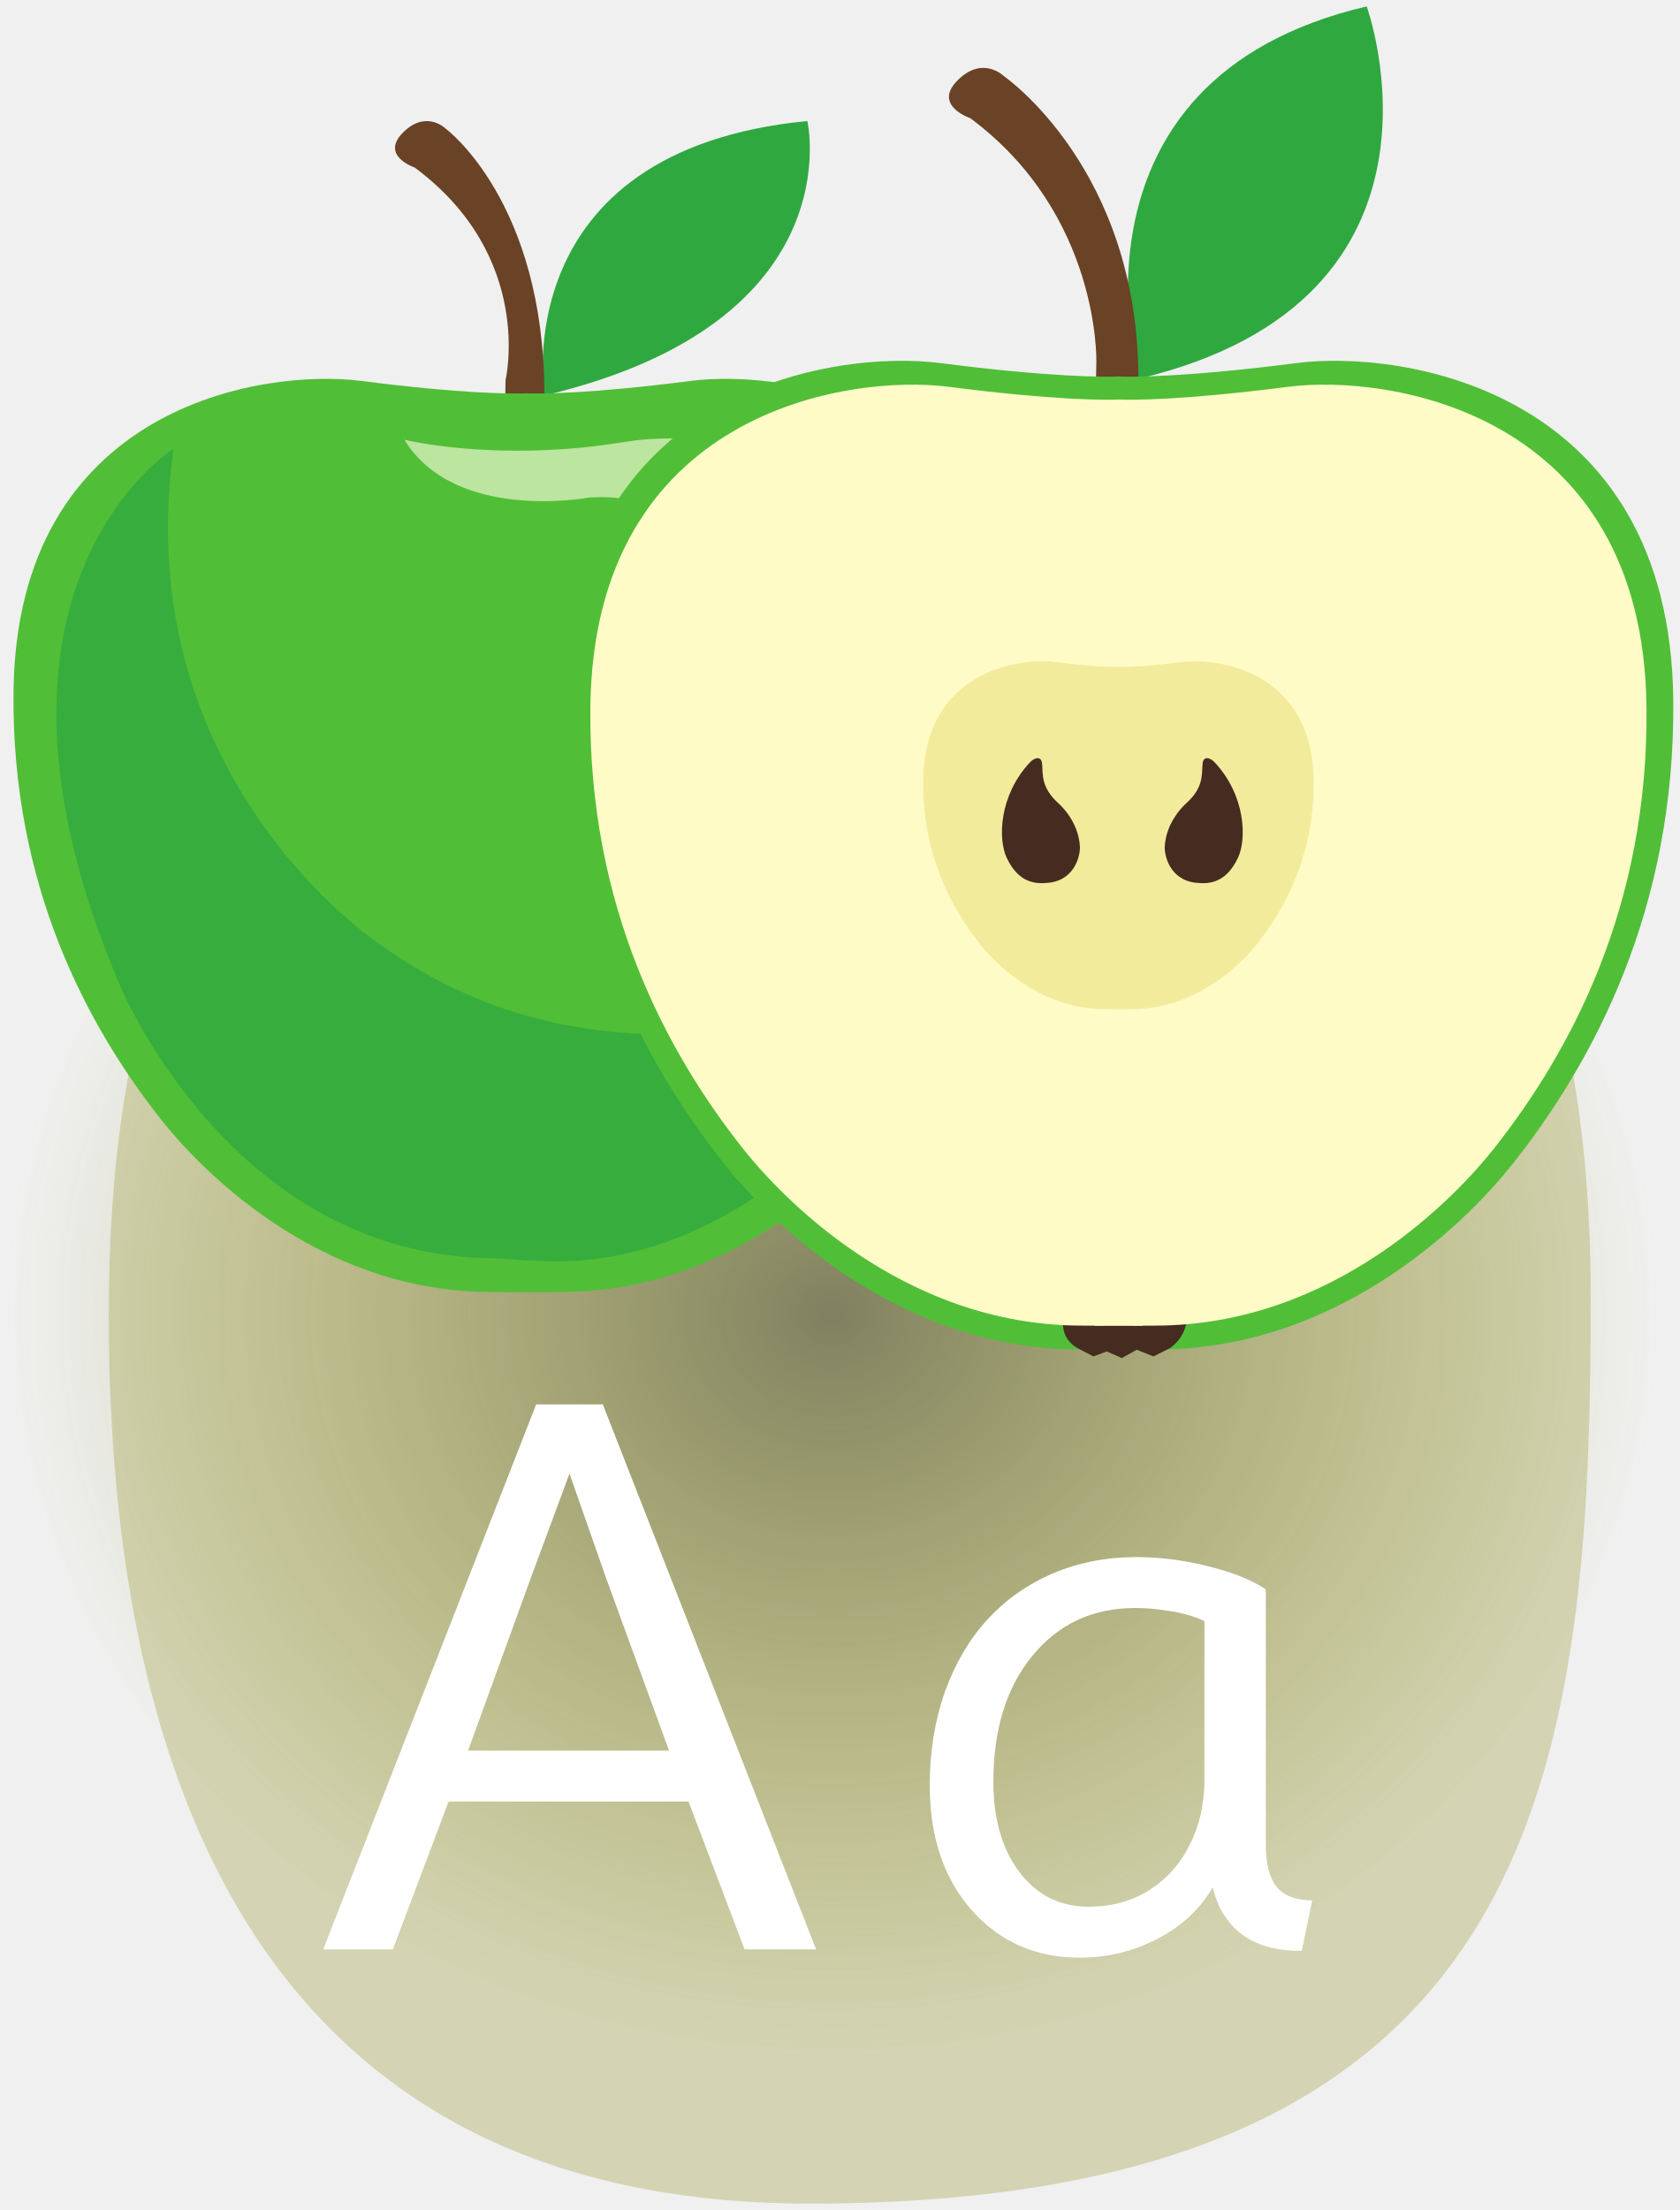
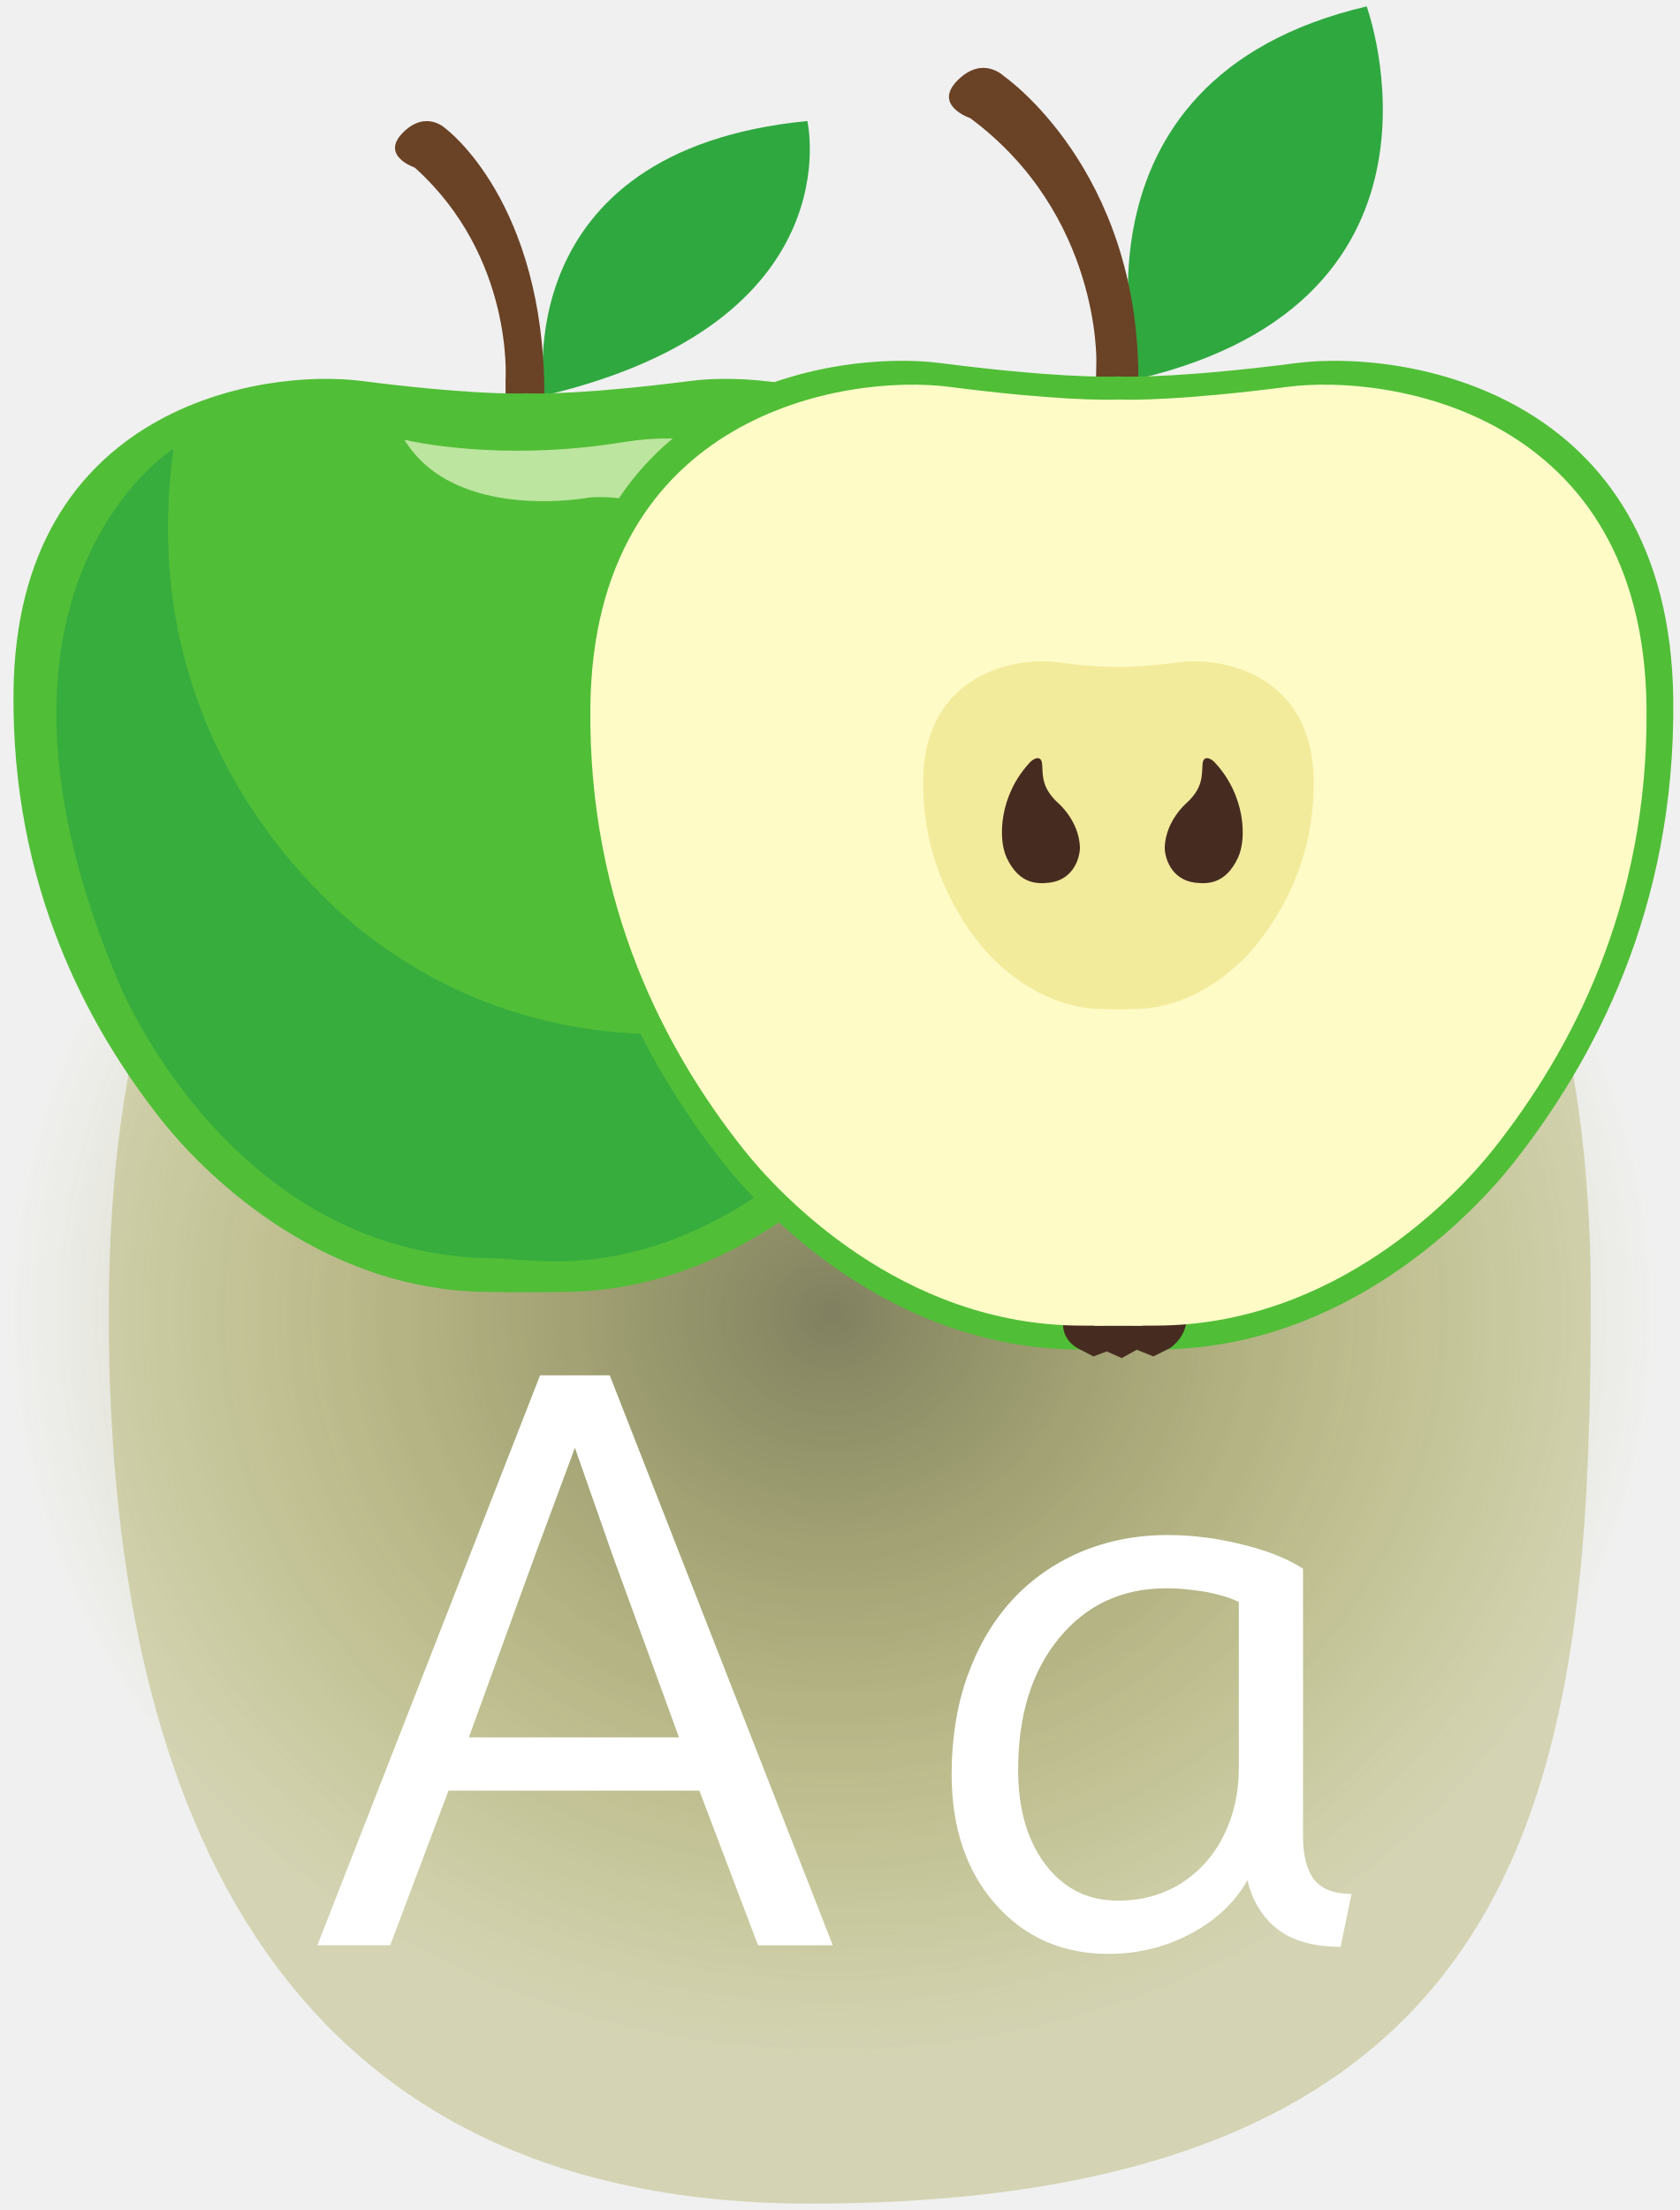
<svg xmlns="http://www.w3.org/2000/svg" xmlns:xlink="http://www.w3.org/1999/xlink" version="1.1" width="262.989" height="345.924" viewBox="0 0 262.989 345.924" id="svg2985" style="overflow:visible">
  <defs id="defs3078">
    <linearGradient id="linearGradient4301">
      <stop style="stop-color:#404040;stop-opacity:1;" offset="0" id="stop4303" />
      <stop style="stop-color:#808000;stop-opacity:0;" offset="1" id="stop4305" />
    </linearGradient>
    <linearGradient id="linearGradient4088">
      <stop style="stop-color:#000000;stop-opacity:1;" offset="0" id="stop4090" />
      <stop style="stop-color:#c8cc95;stop-opacity:0;" offset="1" id="stop4092" />
    </linearGradient>
    <linearGradient id="linearGradient3910">
      <stop style="stop-color:#d1f5bc;stop-opacity:1;" offset="0" id="stop3912" />
      <stop style="stop-color:#9ce970;stop-opacity:0;" offset="1" id="stop3915" />
    </linearGradient>
    <linearGradient id="linearGradient3878">
      <stop style="stop-color:#6e8f5b;stop-opacity:1;" offset="0" id="stop3880" />
      <stop style="stop-color:#ebebeb;stop-opacity:0;" offset="1" id="stop3882" />
    </linearGradient>
    <linearGradient id="linearGradient4407">
      <stop style="stop-color:#5a932e;stop-opacity:1;" offset="0" id="stop4409" />
      <stop style="stop-color:#008000;stop-opacity:0;" offset="1" id="stop4411" />
    </linearGradient>
    <linearGradient id="linearGradient3920">
      <stop id="stop3922" style="stop-color:#f76605;stop-opacity:1" offset="0" />
      <stop id="stop3924" style="stop-color:#f76605;stop-opacity:0" offset="1" />
    </linearGradient>
    <linearGradient id="linearGradient3912">
      <stop id="stop3914" style="stop-color:#f76605;stop-opacity:1" offset="0" />
      <stop id="stop3916" style="stop-color:#f76605;stop-opacity:0" offset="1" />
    </linearGradient>
    <linearGradient x1="266.478" y1="211.68" x2="229.985" y2="1" id="linearGradient3926" xlink:href="#linearGradient3920" gradientUnits="userSpaceOnUse" />
    <linearGradient x1="181.082" y1="130.101" x2="215.935" y2="39.45" id="linearGradient3928" xlink:href="#linearGradient3912" gradientUnits="userSpaceOnUse" gradientTransform="matrix(1,0,0,0.8609317,-54.55841,-74.85106)" />
    <radialGradient xlink:href="#linearGradient4088" id="radialGradient4094" cx="78.698" cy="50.058" fx="78.698" fy="50.058" r="99.455" gradientTransform="matrix(1,0,0,0.2369623,0,38.19639)" gradientUnits="userSpaceOnUse" />
    <radialGradient xlink:href="#linearGradient4088-8" id="radialGradient4104-4" cx="78.698" cy="50.058" fx="78.698" fy="50.058" r="99.455" gradientTransform="matrix(1,0,0,0.2369623,0,38.19639)" gradientUnits="userSpaceOnUse" />
    <linearGradient id="linearGradient4088-8">
      <stop style="stop-color:#000000;stop-opacity:1;" offset="0" id="stop4090-2" />
      <stop style="stop-color:#000000;stop-opacity:0;" offset="1" id="stop4092-2" />
    </linearGradient>
    <radialGradient xlink:href="#linearGradient4088-8" id="radialGradient4106-5" gradientUnits="userSpaceOnUse" gradientTransform="matrix(1,0,0,0.2369623,0,38.19639)" cx="78.698" cy="50.058" fx="78.698" fy="50.058" r="99.455" />
    <radialGradient xlink:href="#linearGradient4088" id="radialGradient4162" cx="78.698" cy="50.058" fx="78.698" fy="50.058" r="99.455" gradientTransform="matrix(1,0,0,0.2369623,0,38.19639)" gradientUnits="userSpaceOnUse" spreadMethod="pad" />
    <radialGradient xlink:href="#linearGradient4088" id="radialGradient4164" gradientUnits="userSpaceOnUse" gradientTransform="matrix(0.615615,-0.00320847,1.5412167e-4,0.1356629,37.45477,51.19507)" spreadMethod="pad" cx="100.392" cy="142.538" fx="100.392" fy="142.538" r="99.455" />
    <radialGradient xlink:href="#linearGradient4088-4" id="radialGradient4162-1" cx="78.698" cy="50.058" fx="78.698" fy="50.058" r="99.455" gradientTransform="matrix(1,0,0,0.2369623,0,38.19639)" gradientUnits="userSpaceOnUse" spreadMethod="pad" />
    <linearGradient id="linearGradient4088-4">
      <stop style="stop-color:#000000;stop-opacity:1;" offset="0" id="stop4090-1" />
      <stop style="stop-color:#c8cc95;stop-opacity:0;" offset="1" id="stop4092-8" />
    </linearGradient>
    <radialGradient xlink:href="#linearGradient4088-4" id="radialGradient4164-9" gradientUnits="userSpaceOnUse" gradientTransform="matrix(0.615615,-0.00320847,1.5412167e-4,0.1356629,37.45477,51.19507)" spreadMethod="pad" cx="100.392" cy="142.538" fx="100.392" fy="142.538" r="99.455" />
    <linearGradient id="linearGradient4181">
      <stop style="stop-color:#000000;stop-opacity:1;" offset="0" id="stop4183" />
      <stop style="stop-color:#c8cc95;stop-opacity:0.453;" offset="1" id="stop4185" />
    </linearGradient>
    <radialGradient r="99.455" fy="142.538" fx="100.392" cy="142.538" cx="100.392" spreadMethod="pad" gradientTransform="matrix(0.615615,-0.00320847,1.5412167e-4,0.1356629,37.45477,51.19507)" gradientUnits="userSpaceOnUse" id="radialGradient4189" xlink:href="#linearGradient4088-4" />
    <radialGradient xlink:href="#linearGradient4301" id="radialGradient4307" cx="121.95" cy="157.956" fx="121.95" fy="157.956" r="107.583" gradientTransform="matrix(1.202231,0,0,1.083338,-16.27259,34.53615)" gradientUnits="userSpaceOnUse" />
  </defs>
  <path style="opacity:0.631;fill:url(#radialGradient4307);fill-opacity:1;stroke:none;overflow:visible" d="m 259.679,193.917 c 0,66.813 -7.712,128.288 -136.295,128.288 -94.755,0 -122.383,-58.69 -122.383,-125.503 0,-81.434 46.829,-102.356 129.844,-107.143 86.254,-4.974 128.834,31.279 128.834,104.358 z" id="path3929-4" />
  <path style="opacity:0.25;fill:#808000;fill-opacity:1;stroke:none" d="m 249.065,202.866 c 0,73.985 -6.918,142.058 -122.253,142.058 -84.993,0 -109.774,-64.989 -109.774,-138.974 0,-90.174 42.004,-113.343 116.467,-118.644 77.367,-5.507 115.56,34.637 115.56,115.56 z" id="path3929" />
  <g id="layer1" transform="translate(17.27412,35.39722)">
    <path id="path3286" style="fill:#2fa840;fill-opacity:1;fill-rule:nonzero;stroke:none" d="m 67.962,26.503 c 0,0 -6.299,-38.338 41.174,-42.958 0,0 7.261,31.528 -41.174,42.958" />
-     <path id="path3288" style="fill:#6a4225;fill-opacity:1;fill-rule:nonzero;stroke:none" d="m 61.882,24.074 c 0,0 4.61,-19.271 -14.233,-33.251 0,0 -5.467,-1.824 -1.824,-5.473 3.649,-3.646 6.688,-0.604 6.688,-0.604 0,0 15.45,11.369 15.45,41.757 0,30.388 -6.685,18.233 -6.08,-2.429" />
+     <path id="path3288" style="fill:#6a4225;fill-opacity:1;fill-rule:nonzero;stroke:none" d="m 61.882,24.074 c 0,0 1.347,-19.271 -14.233,-33.251 0,0 -5.467,-1.824 -1.824,-5.473 3.649,-3.646 6.688,-0.604 6.688,-0.604 0,0 15.45,11.369 15.45,41.757 0,30.388 -6.685,20.233 -6.08,-0.429" />
    <path id="path3290" style="fill:#51be37;fill-opacity:1;fill-rule:nonzero;stroke:none" d="M 90.849,24.228 C 74.785,26.289 67.19,26.234 65.319,26.174 l 0,-0.016 -0.246,0.012 -0.246,-0.012 0,0.016 c -1.868,0.061 -9.463,0.116 -25.53,-1.946 -15.364,-1.969 -53.975,3.857 -54.455,48.672 -0.327,30.324 11.559,52.307 23.13,66.98 5.531,7.011 24.096,26.947 51.558,26.947 0.257,0 0.995,0 1.926,0.005 l 0,0.035 c 0.413,0 1.931,-0.005 3.617,-0.018 1.686,0.012 3.206,0.018 3.617,0.018 l 0,-0.035 c 0.934,-0.005 1.671,-0.005 1.926,-0.005 27.462,0 46.03,-19.936 51.558,-26.947 11.571,-14.673 23.46,-36.656 23.13,-66.98 -0.48,-44.815 -39.087,-50.641 -54.455,-48.672" />
    <path id="path3292" style="fill:#bce59f;fill-opacity:1;fill-rule:nonzero;stroke:none" d="m 46.043,33.431 c 0,0 14.483,3.62 34.389,0.361 19.912,-3.258 36.824,8.052 39.455,28.598 1.813,14.118 -7.237,17.738 -11.58,17.738 0,0 -10.86,0.361 -11.583,-14.841 0,0 -0.364,-24.255 -21.719,-22.809 0,0 -20.997,3.981 -28.962,-9.047" />
    <path id="path3294" style="fill:#37ad3e;fill-opacity:1;fill-rule:nonzero;stroke:none" d="m 9.899,34.83 c 0,0 -34.696,21.685 -8.674,83.365 0,0 17.348,43.37 59.272,43.37 0,0 6.101,0.483 9.16,0.483 7.59,0 19.247,-1.628 32.932,-11.181 4.562,-3.183 21.52,-17.25 29.231,-35.563 0,0 -48.189,26.987 -89.63,-2.891 0,0 -39.515,-26.022 -32.29,-77.582" />
    <g id="g13994" transform="matrix(2.504437,0,0,2.504437,-224.8521,-168.6364)">
      <path d="m 154.052,76.876 c 0,0 -5.309,-18.691 14.275,-23.275 0,0 6.666,18.334 -14.275,23.275" style="fill:#2fa840;fill-opacity:1;fill-rule:nonzero;stroke:none" id="path4344" />
      <path d="m 151.425,75.826 c 0,0 0.263,-9.196 -7.883,-15.24 0,0 -2.365,-0.789 -0.789,-2.366 1.577,-1.576 2.891,-0.261 2.891,-0.261 0,0 8.408,5.78 8.408,18.918 0,13.137 -2.889,7.883 -2.627,-1.05" style="fill:#6a4225;fill-opacity:1;fill-rule:nonzero;stroke:none" id="path4346" />
      <path d="m 163.948,75.892 c -6.946,0.891 -10.23,0.868 -11.037,0.843 l 0,-0.009 -0.106,0.005 -0.106,-0.005 0,0.009 c -0.807,0.025 -4.091,0.049 -11.037,-0.843 -6.643,-0.851 -23.335,1.667 -23.543,21.043 -0.141,13.11 4.997,22.615 10,28.958 2.39,3.033 10.418,11.65 22.29,11.65 0.111,0 0.43,0 0.833,0.002 l 0,0.015 c 0.179,0 0.835,-0.002 1.564,-0.007 0.729,0.005 1.385,0.007 1.564,0.007 l 0,-0.015 c 0.403,-0.002 0.721,-0.002 0.833,-0.002 11.873,0 19.9,-8.617 22.29,-11.65 5.003,-6.343 10.141,-15.848 10,-28.958 -0.207,-19.375 -16.899,-21.894 -23.543,-21.043" style="fill:#51be37;fill-opacity:1;fill-rule:nonzero;stroke:none" id="path4348" />
      <path d="m 157.077,135.477 c 0,0 0.104,1.145 -1.041,1.979 l -1.042,0.521 -1.041,-0.417 -0.938,0.521 -0.938,-0.416 -0.834,0.312 -0.835,-0.435 c 0,0 -1.249,-0.504 -1.04,-1.857 0.209,-1.354 7.709,-0.207 7.709,-0.207" style="fill:#462c20;fill-opacity:1;fill-rule:nonzero;stroke:none" id="path4350" />
      <path d="m 163.411,77.376 c -6.611,0.849 -9.736,0.825 -10.505,0.801 l 0,-0.008 -0.101,0.005 -0.101,-0.005 0,0.008 c -0.769,0.024 -3.894,0.048 -10.505,-0.801 -6.321,-0.81 -22.209,1.587 -22.407,20.027 -0.135,12.478 4.756,21.523 9.519,27.561 2.275,2.885 9.915,11.088 21.215,11.088 0.106,0 0.409,10e-4 0.792,0.004 l 0,0.013 c 0.169,0 0.795,-0.004 1.488,-0.006 0.693,0.002 1.319,0.006 1.488,0.006 l 0,-0.013 c 0.384,-0.002 0.686,-0.004 0.792,-0.004 11.3,0 18.94,-8.203 21.215,-11.088 4.763,-6.039 9.654,-15.084 9.519,-27.561 -0.199,-18.44 -16.086,-20.837 -22.408,-20.027" style="fill:#fefbc7;fill-opacity:1;fill-rule:nonzero;stroke:none" id="path4352" />
      <path d="m 156.727,94.581 c -2.445,0.312 -3.601,0.305 -3.885,0.295 l 0,-0.002 -0.037,0.002 -0.037,-0.002 0,0.002 c -0.284,0.01 -1.44,0.018 -3.885,-0.295 -2.336,-0.3 -8.21,0.586 -8.284,7.404 -0.049,4.612 1.759,7.957 3.52,10.19 0.841,1.066 3.665,4.098 7.843,4.098 0.039,0 0.151,0.001 0.294,0.002 l 0,0.005 c 0.062,0 0.294,-0.001 0.55,-0.002 0.256,10e-4 0.487,0.002 0.55,0.002 l 0,-0.005 c 0.142,-0.001 0.255,-0.002 0.294,-0.002 4.178,0 7.001,-3.031 7.843,-4.098 1.761,-2.232 3.569,-5.577 3.52,-10.19 -0.074,-6.818 -5.947,-7.704 -8.284,-7.404" style="fill:#f3eb9c;fill-opacity:1;fill-rule:nonzero;stroke:none" id="path4354" />
      <path d="m 158.063,100.959 c -0.052,0.676 0.06,1.468 -1.011,2.442 0,0 -1.268,1.071 -1.351,2.716 -0.025,0.504 0.279,2.059 1.924,2.254 0.882,0.104 1.917,10e-4 2.654,-1.558 0.557,-1.177 0.475,-3.9 -1.454,-5.964 -0.25,-0.269 -0.716,-0.468 -0.761,0.109" style="fill:#462c20;fill-opacity:1;fill-rule:nonzero;stroke:none" id="path4356" />
      <path d="m 148.036,100.959 c 0.051,0.675 -0.059,1.468 1.012,2.442 0,0 1.268,1.071 1.35,2.716 0.025,0.502 -0.278,2.059 -1.925,2.254 -0.882,0.104 -1.916,0 -2.652,-1.558 -0.556,-1.179 -0.476,-3.901 1.452,-5.964 0.251,-0.27 0.718,-0.468 0.762,0.109" style="fill:#462c20;fill-opacity:1;fill-rule:nonzero;stroke:none" id="path4358" />
    </g>
  </g>
-   <g style="font-size:40px;font-style:normal;font-weight:normal;line-height:125%;letter-spacing:0px;word-spacing:0px;fill:#ffffff;fill-opacity:1;stroke:none;font-family:Sans" id="text3316" transform="translate(-3.380537,21.81442)">
+   <g style="font-size:40px;font-style:normal;font-weight:normal;line-height:125%;letter-spacing:0px;word-spacing:0px;fill:#ffffff;fill-opacity:1;stroke:none;font-family:Sans" id="text3316" transform="matrix(1.045665,0,0,1.045665,-6.758242,8.228649)">
    <path d="m 53.992,283.318 10.898,0 8.73,-23.145 37.559,0 8.789,23.145 11.191,0 -33.398,-85.313 -10.43,0 -33.34,85.313 m 22.676,-31.113 9.902,-27.246 5.977,-16.113 5.625,16.055 9.961,27.305 -31.465,0" style="font-size:120px;font-variant:normal;font-stretch:normal;letter-spacing:10px;fill:#ffffff;font-family:Topmarks;-inkscape-font-specification:Topmarks" id="path4219" />
    <path d="m 172.449,284.607 c 4.375,0 8.457,-0.996 12.246,-2.988 3.828,-2.031 6.68,-4.707 8.555,-8.027 0.742,3.125 2.246,5.566 4.512,7.324 2.305,1.758 5.449,2.637 9.434,2.637 l 1.641,-7.91 c -2.539,10e-6 -4.395,-0.703 -5.566,-2.109 -1.133,-1.445 -1.699,-3.613 -1.699,-6.504 l 0,-40.078 c -2.344,-1.523 -5.391,-2.734 -9.141,-3.633 -3.711,-0.937 -7.422,-1.406 -11.133,-1.406 -4.727,6e-5 -9.102,0.859 -13.125,2.578 -3.984,1.719 -7.402,4.141 -10.254,7.266 -2.813,3.086 -5.02,6.856 -6.621,11.309 -1.563,4.453 -2.344,9.316 -2.344,14.59 -1e-5,8.047 2.187,14.551 6.562,19.512 4.375,4.961 10.02,7.441 16.934,7.441 m 1.406,-7.969 c -4.492,1e-5 -8.105,-1.797 -10.84,-5.391 -2.734,-3.594 -4.102,-8.32 -4.102,-14.18 -2e-5,-8.164 2.031,-14.727 6.094,-19.688 4.102,-5 9.473,-7.5 16.113,-7.5 1.406,5e-5 2.793,0.098 4.16,0.293 1.367,0.156 2.617,0.391 3.75,0.703 1.172,0.313 2.148,0.664 2.93,1.055 l 0,24.844 c -5e-5,3.75 -0.762,7.129 -2.285,10.137 -1.484,3.008 -3.613,5.391 -6.387,7.148 -2.734,1.719 -5.879,2.578 -9.434,2.578" style="font-size:120px;font-variant:normal;font-stretch:normal;letter-spacing:10px;fill:#ffffff;font-family:Topmarks;-inkscape-font-specification:Topmarks" id="path4221" />
  </g>
</svg>
